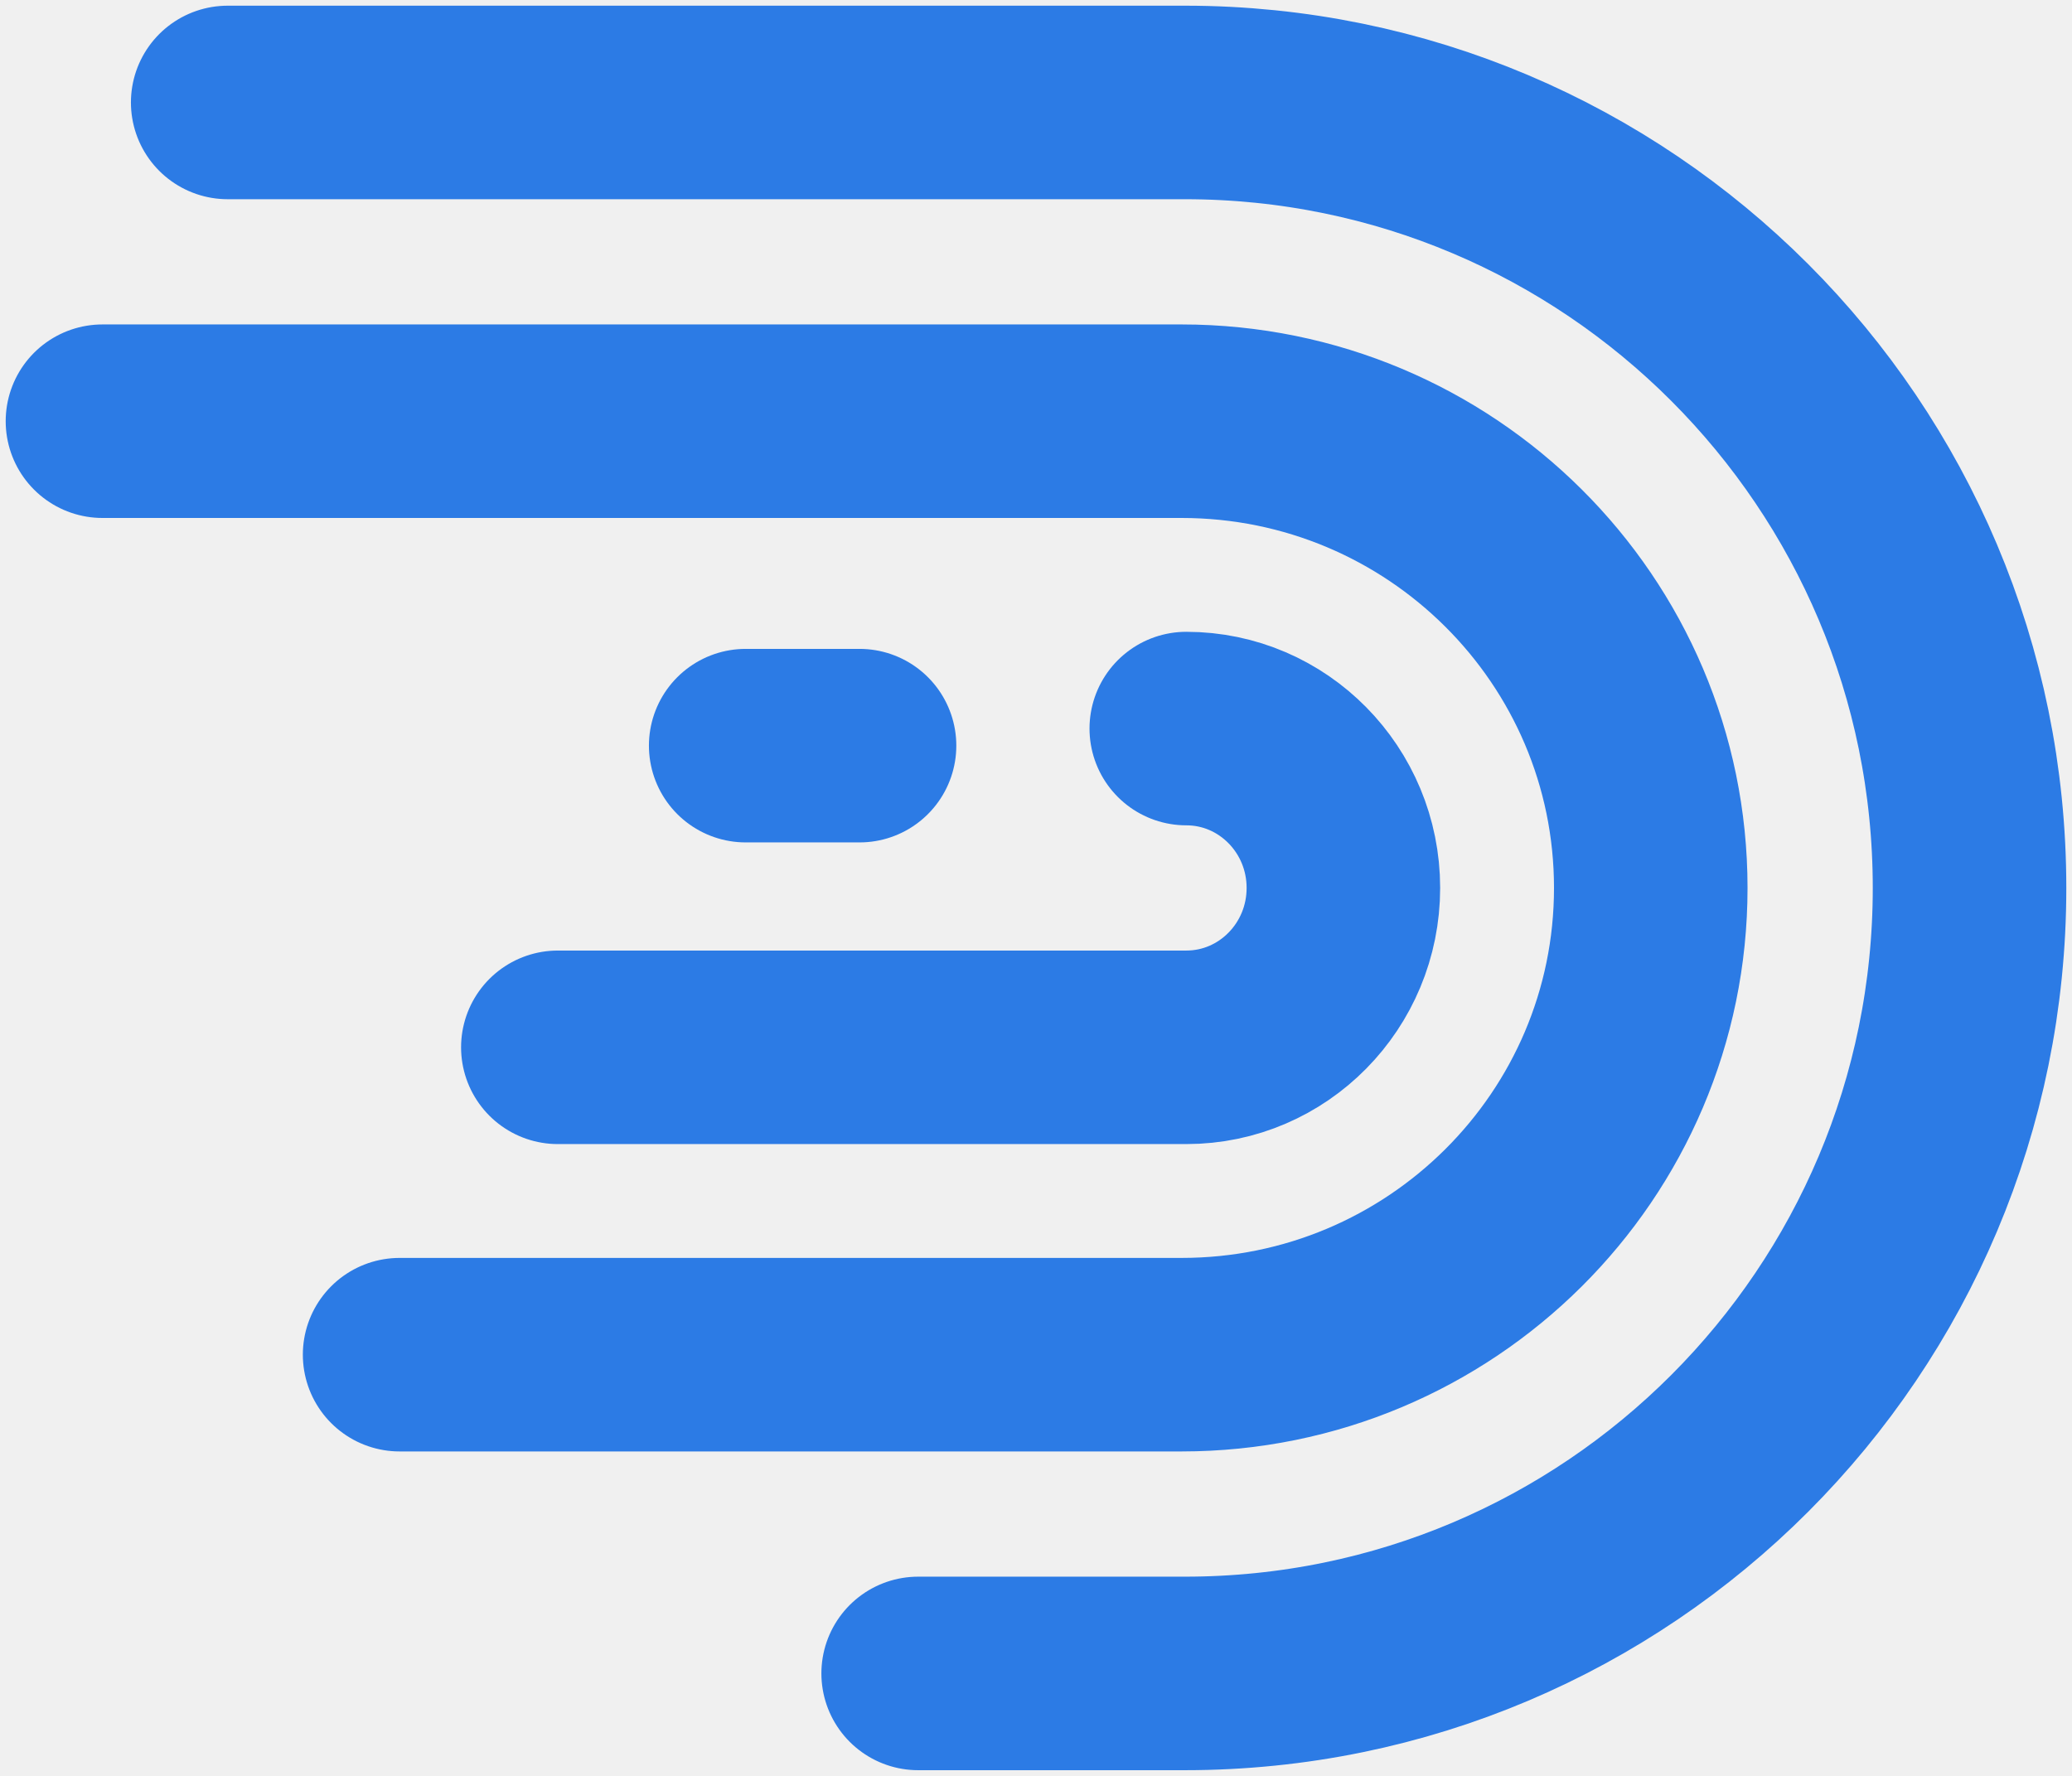
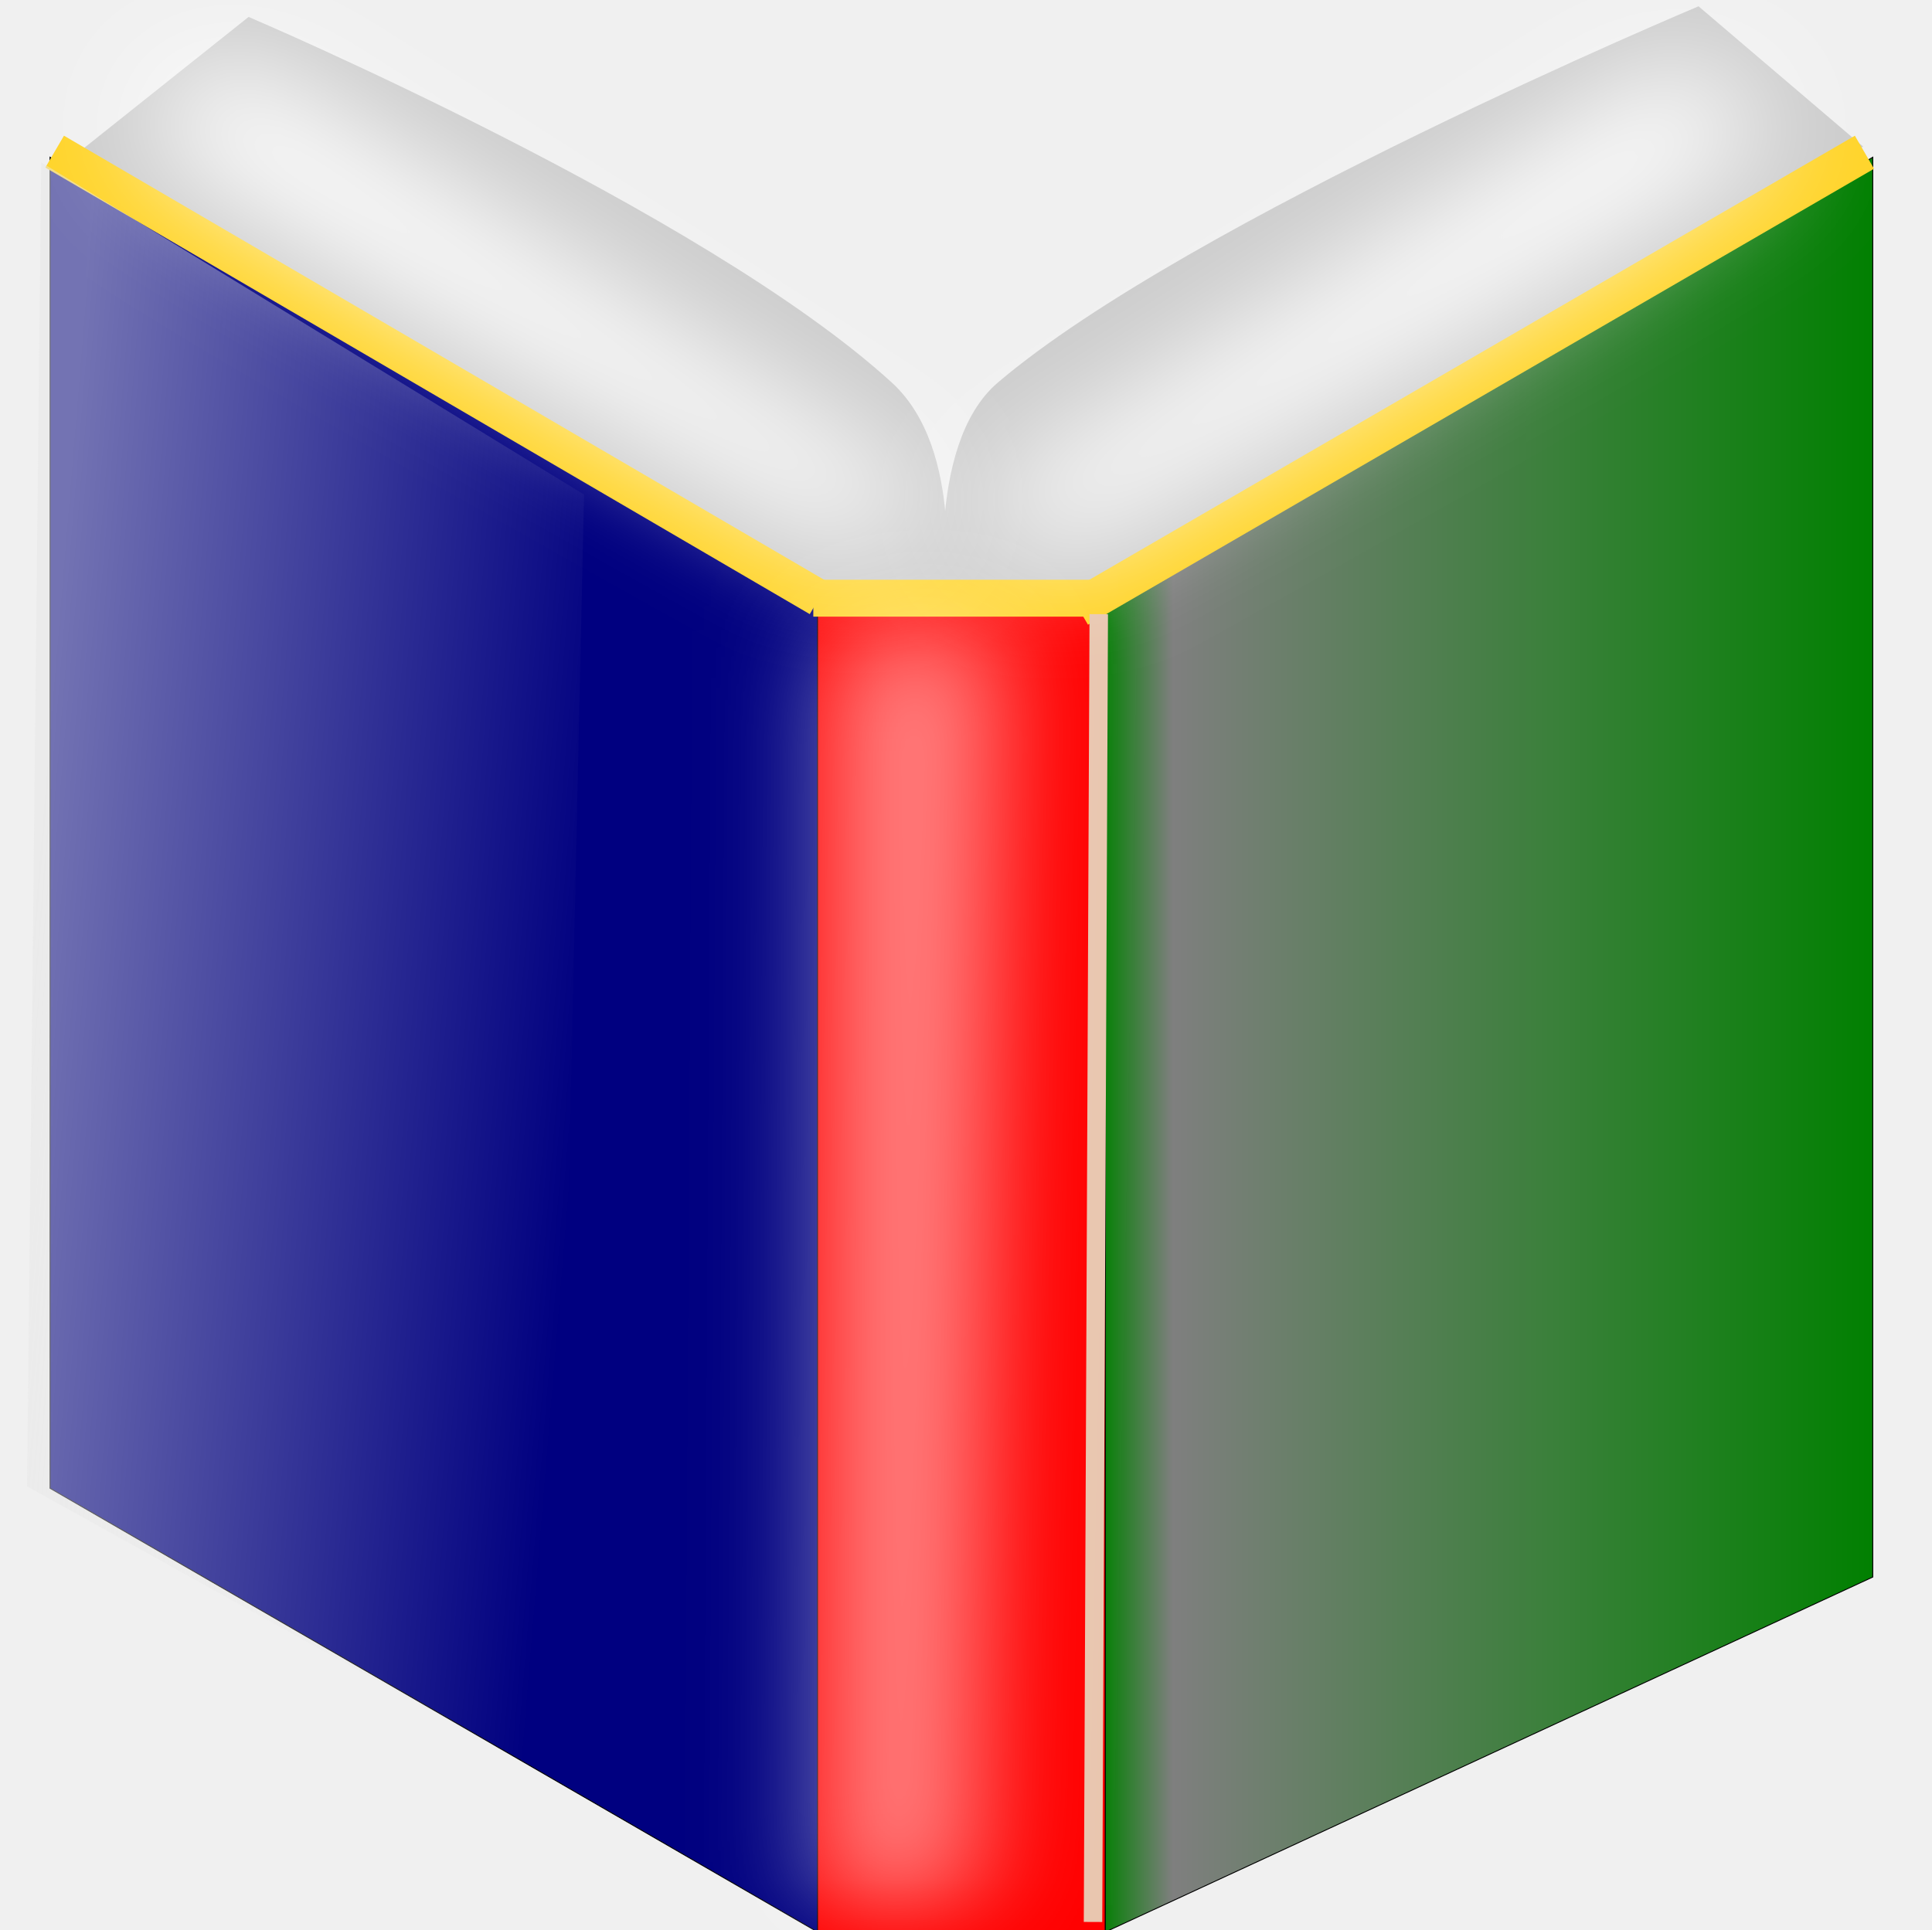
- <svg xmlns="http://www.w3.org/2000/svg" width="182" height="156" viewBox="0 0 182 156" fill="none">
-   <path d="M20 9H104.081C142.144 9 173 39.892 173 78C173 116.108 142.144 147 104.081 147H80.649" stroke="#2C7BE5" stroke-width="17" stroke-linecap="round" />
-   <path d="M35.101 119H103.788C126.549 119 145 100.644 145 78C145 55.356 126.549 37 103.788 37H9" stroke="#2C7BE5" stroke-width="17" stroke-linecap="round" />
-   <path d="M104.2 64C111.822 64 118 70.268 118 78C118 85.732 111.822 92 104.2 92H49" stroke="#2C7BE5" stroke-width="17" stroke-linecap="round" />
-   <line x1="75.5" y1="65.5" x2="65.5" y2="65.5" stroke="#2C7BE5" stroke-width="17" stroke-linecap="round" />
+ <svg xmlns="http://www.w3.org/2000/svg" xmlns:xlink="http://www.w3.org/1999/xlink" width="202.037" height="201.844" id="svg2" version="1.1">
+   <defs id="defs4">
+     <linearGradient id="linearGradient4190">
+       <stop style="stop-color:#e6e6e6;stop-opacity:1;" offset="0" id="stop4192" />
+       <stop style="stop-color:#e6e6e6;stop-opacity:0;" offset="1" id="stop4194" />
+     </linearGradient>
+     <linearGradient id="linearGradient4026">
+       <stop style="stop-color:#007f00;stop-opacity:1;" offset="0" id="stop4028" />
+       <stop id="stop4034" offset="0.093" style="stop-color:#7f7f7f;stop-opacity:1;" />
+       <stop style="stop-color:#008000;stop-opacity:1;" offset="1" id="stop4030" />
+     </linearGradient>
+     <linearGradient id="linearGradient4016">
+       <stop style="stop-color:#000080;stop-opacity:1;" offset="0" id="stop4018" />
+       <stop id="stop4024" offset="0.956" style="stop-color:#0000ff;stop-opacity:0.497;" />
+       <stop style="stop-color:#0000ff;stop-opacity:0.6;" offset="1" id="stop4020" />
+     </linearGradient>
+     <filter id="filter3876" x="-0.183" width="1.367" y="-0.263" height="1.526" style="color-interpolation-filters:sRGB">
+       <feGaussianBlur stdDeviation="6.366" id="feGaussianBlur3878" />
+     </filter>
+     <filter id="filter4012" x="-0.986" width="2.972" y="-0.099" height="1.198" style="color-interpolation-filters:sRGB">
+       <feGaussianBlur stdDeviation="5.662" id="feGaussianBlur4014" />
+     </filter>
+     <linearGradient xlink:href="#linearGradient4026" id="linearGradient4052" gradientUnits="userSpaceOnUse" x1="459.5" y1="502.362" x2="540.5" y2="502.362" gradientTransform="matrix(1.00322,0,0,0.9281763,-2.628684,27.16445)" />
+     <linearGradient xlink:href="#linearGradient4190" id="linearGradient4196" x1="346.092" y1="485.775" x2="404.336" y2="490.568" gradientUnits="userSpaceOnUse" />
+   </defs>
+   <g id="layer1" transform="translate(-343.2635,-384.1802)">
+     <path style="fill:#000080;fill-opacity:1;stroke:#000000;stroke-width:0.096;stroke-linecap:butt;stroke-linejoin:miter;stroke-opacity:1" d="m 348.498,400.627 80.258,46.409 c 16.654,46.409 8.388,92.818 0,139.226 l -80.258,-46.409 z" id="path2998" />
+     <path style="fill:#ff0000;stroke:#000000;stroke-width:0.096;stroke-linecap:butt;stroke-linejoin:miter;stroke-opacity:1" d="m 428.756,447.036 30.097,0 0,139.226 -30.097,0 z" id="path3000" />
+     <path style="fill:url(#linearGradient4052);fill-opacity:1;stroke:#000000;stroke-width:0.096;stroke-linecap:butt;stroke-linejoin:miter;stroke-opacity:1" d="m 458.852,447.036 80.258,-46.409 0,148.508 -80.258,37.127 z" id="path3002" />
+     <path style="fill:#cccccc;stroke:none" d="m 350.845,400.625 18.414,-14.674 c 0,0 47.544,20.237 67.264,38.245 7.791,7.115 5.409,22.554 5.409,22.554 l -12.622,0.291 z" id="path3010" />
+     <path id="path3012" d="M 538.099,399.513 520.887,384.839 c 0,0 -53.352,22.39 -73.274,39.357 -7.749,6.599 -5.409,24.222 -5.409,24.222 l 17.43,-2.489 z" style="fill:#cccccc;stroke:none" />
+     <path style="fill:#ffdd55;stroke:#ffd42a;stroke-width:3.86;stroke-linecap:butt;stroke-linejoin:miter;stroke-opacity:1" d="m 348.979,400.04 79.938,46.711" id="path3014" />
+     <path style="fill:none;stroke:#ffd42a;stroke-width:3.86;stroke-linecap:butt;stroke-linejoin:miter;stroke-opacity:1" d="m 458.969,446.75 -30.653,0" id="path3016" />
+     <path style="fill:none;stroke:#ffd42a;stroke-width:3.994;stroke-linecap:butt;stroke-linejoin:miter;stroke-opacity:1" d="m 538.237,400.104 -82.203,47.694" id="path3018" />
+     <path style="fill:#e9c6af;stroke:#e9c6af;stroke-width:1.93;stroke-linecap:butt;stroke-linejoin:miter;stroke-opacity:1" d="m 458.165,448.419 -0.601,136.796" id="path3020" />
+     <path style="fill:#ffffff;stroke:none;filter:url(#filter3876)" d="m 446.337,441.27 7.788,6.59 c 0,0 78.483,-46.731 75.488,-48.528 -2.996,-1.797 -8.388,-9.586 -8.388,-9.586 z" id="path3022" transform="matrix(1.00322,0,0,0.9281763,-2.628684,27.16445)" />
+     <path id="path3880" d="m 446.337,441.27 7.788,6.59 c 0,0 78.483,-46.731 75.488,-48.528 -2.996,-1.797 -8.388,-9.586 -8.388,-9.586 z" style="fill:#ffffff;stroke:none;filter:url(#filter3876)" transform="matrix(-1.00322,0,0,0.9281763,888.7958,26.60837)" />
+     <path style="opacity:0.644;fill:#ffffff;fill-opacity:0.839;stroke:none;filter:url(#filter4012)" d="m 430.548,461.5 15.789,-1.657 -2.396,136.597 -14.137,2.187 z" id="path3882" transform="matrix(1.091273,0,0,0.9856884,-39.5203,-4.582981)" />
+     <path style="opacity:0.5;fill:url(#linearGradient4196);fill-opacity:1;fill-rule:evenodd;stroke:none;stroke-width:1.111px;stroke-linecap:butt;stroke-linejoin:miter;stroke-opacity:1" d="m 347.572,401.166 -1.48,138.484 55.284,30.733 2.96,-134.473 z" id="path3361" />
+   </g>
</svg>
